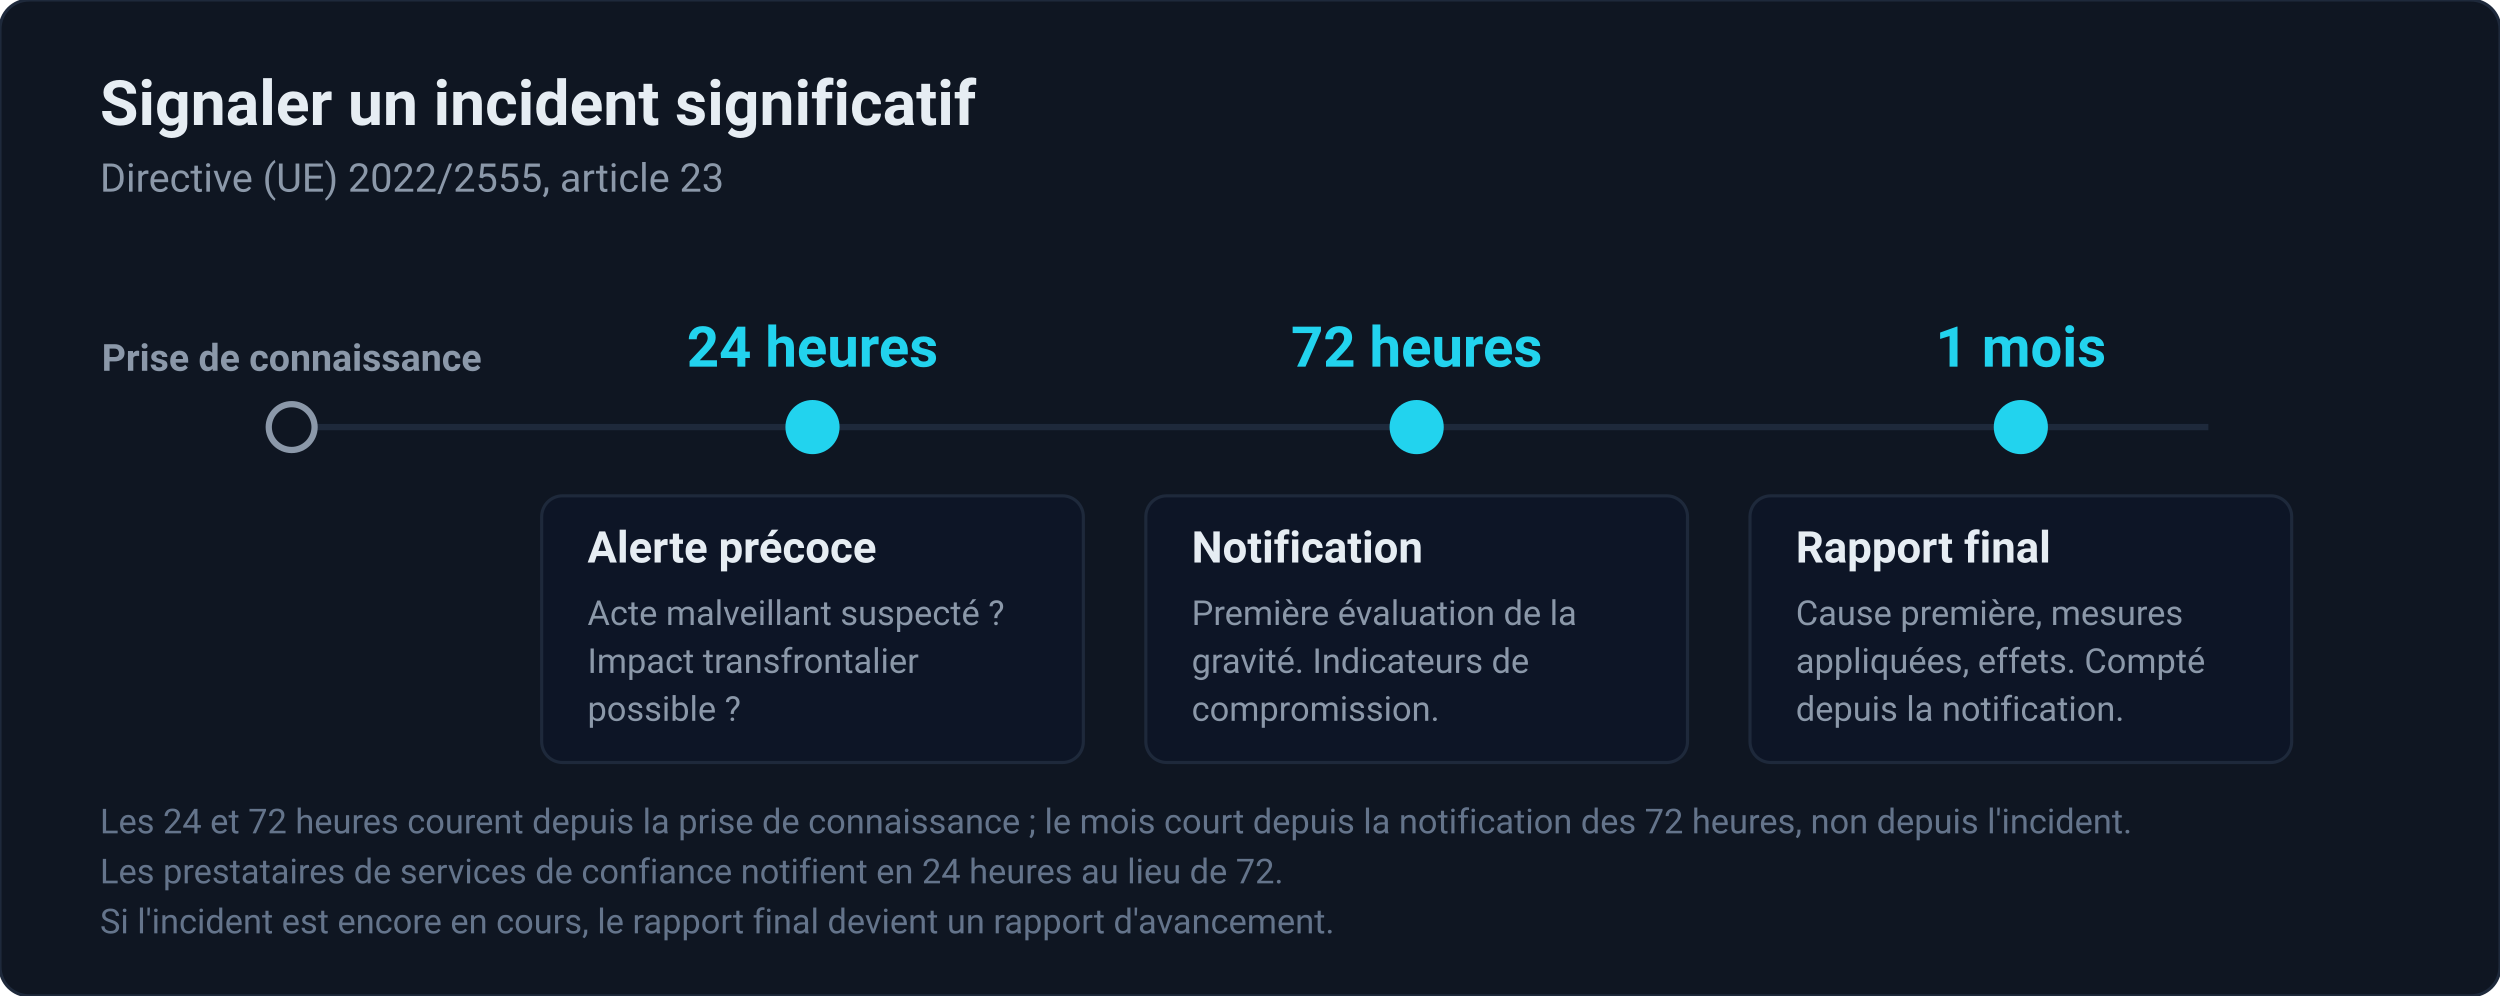
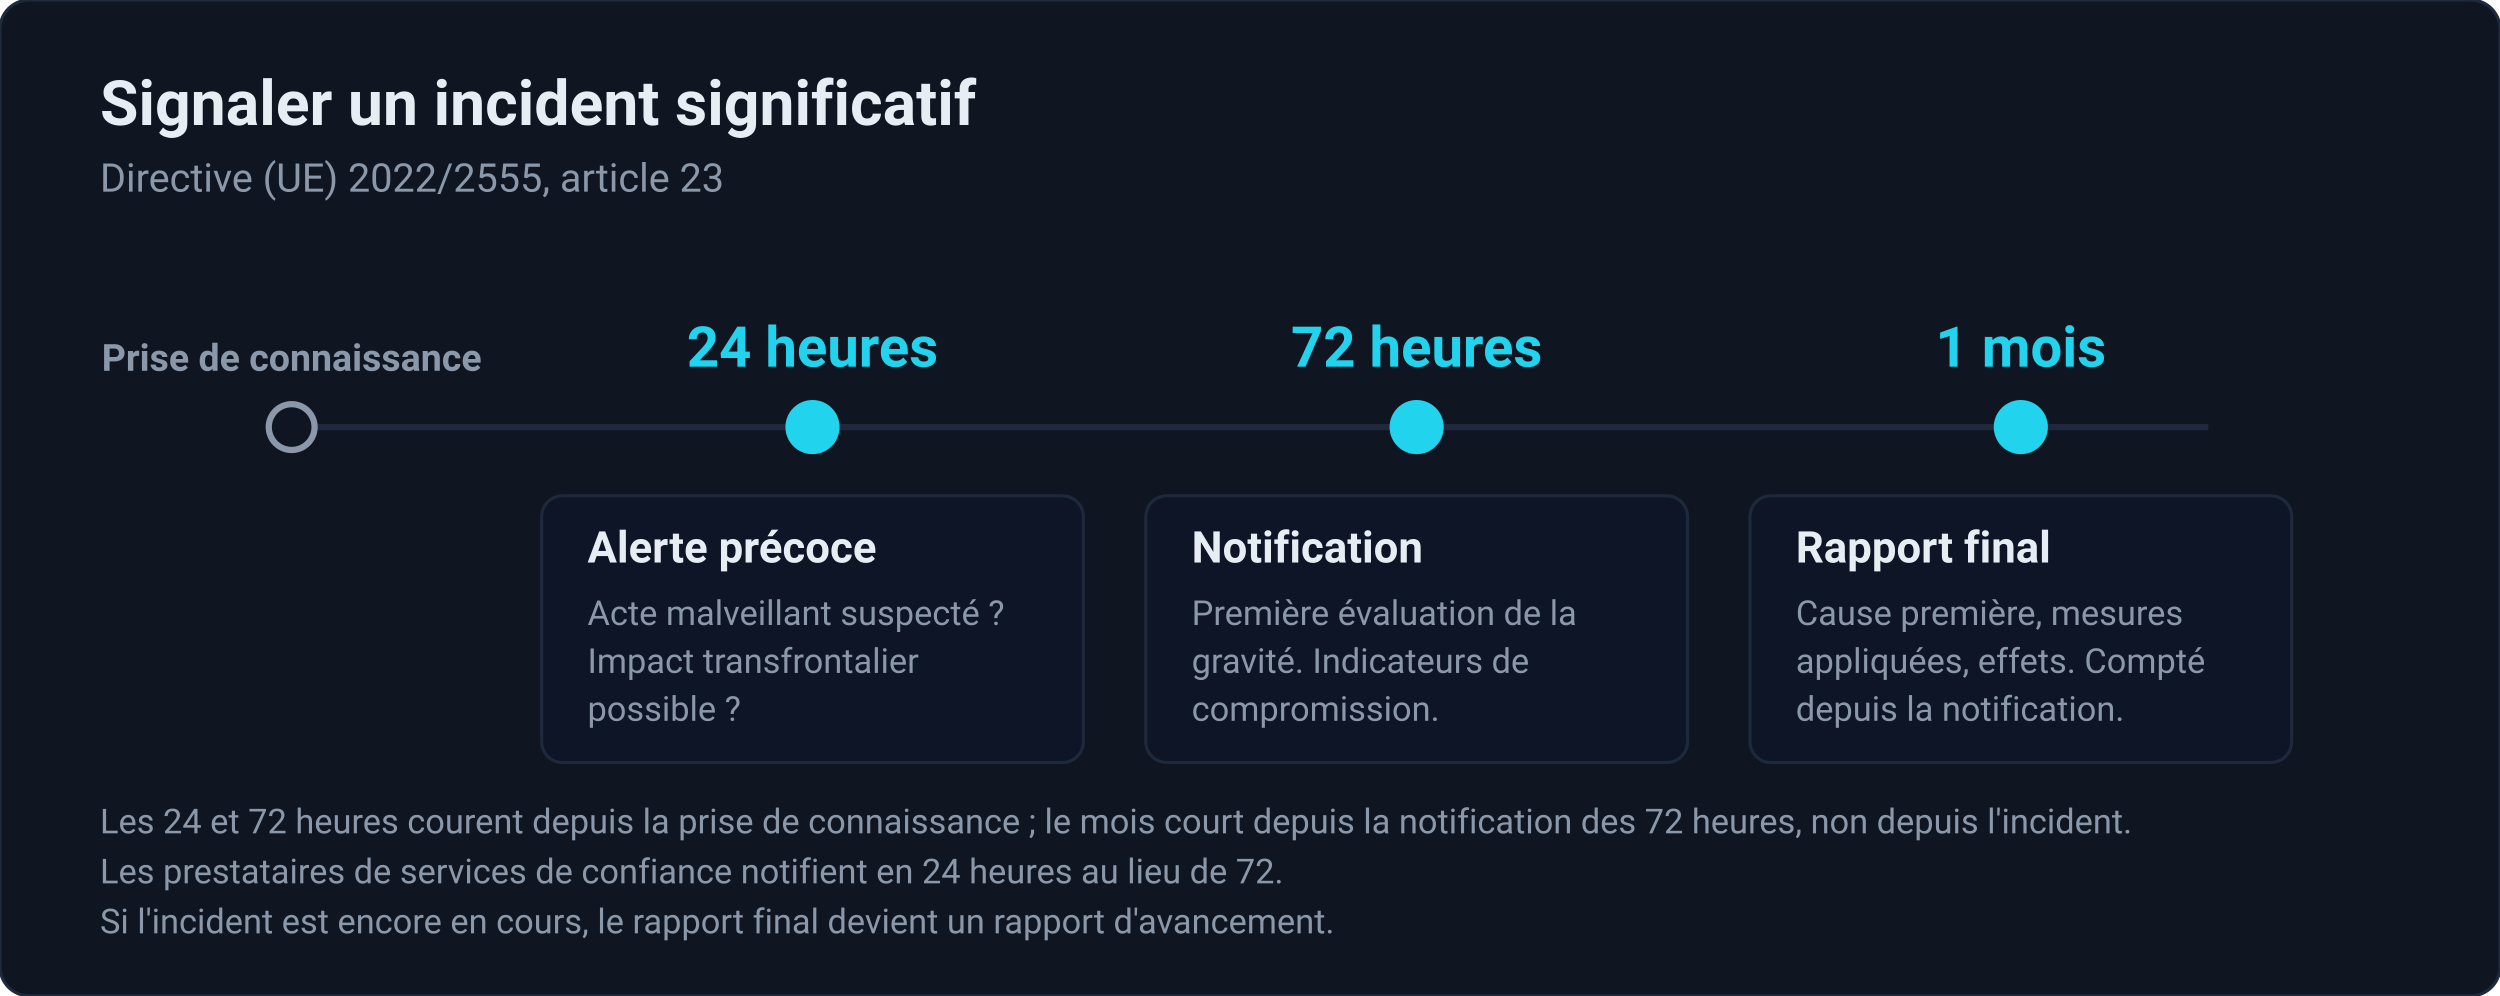
<svg xmlns="http://www.w3.org/2000/svg" width="1200" height="478" viewBox="0 0 1200 478" role="img" aria-labelledby="t1">
  <rect width="1200" height="478" rx="14" fill="#0f1622" stroke="#1e293b" stroke-width="1.5" />
  <g font-family="system-ui, -apple-system, 'Segoe UI', Roboto, sans-serif">
    <text x="48" y="60" font-size="30" font-weight="600" fill="#e6edf3">Signaler un incident significatif</text>
    <text x="48" y="92" font-size="19" fill="#8b98a9">Directive (UE) 2022/2555, article 23</text>
    <line x1="140" y1="205" x2="1060" y2="205" stroke="#1e293b" stroke-width="3" />
    <circle cx="140" cy="205" r="11" fill="#0f1622" stroke="#8b98a9" stroke-width="3" />
    <text x="140" y="178" font-size="18" font-weight="600" fill="#8b98a9" text-anchor="middle">Prise de connaissance</text>
    <circle cx="390" cy="205" r="13" fill="#22d3ee" />
    <circle cx="680" cy="205" r="13" fill="#22d3ee" />
    <circle cx="970" cy="205" r="13" fill="#22d3ee" />
    <text x="390" y="176" font-size="27" font-weight="700" fill="#22d3ee" text-anchor="middle">24 heures</text>
    <text x="680" y="176" font-size="27" font-weight="700" fill="#22d3ee" text-anchor="middle">72 heures</text>
    <text x="970" y="176" font-size="27" font-weight="700" fill="#22d3ee" text-anchor="middle">1 mois</text>
    <g>
      <rect x="260" y="238" width="260" height="128" rx="10" fill="#0d1526" stroke="#1e293b" stroke-width="1.5" />
      <text x="282" y="270" font-size="21" font-weight="600" fill="#e6edf3">Alerte précoce</text>
      <text x="282" y="300" font-size="16.5" fill="#8b98a9">
        <tspan x="282">Acte malveillant suspecté ?</tspan>
        <tspan x="282" dy="23">Impact transfrontalier</tspan>
        <tspan x="282" dy="23">possible ?</tspan>
      </text>
    </g>
    <g>
      <rect x="550" y="238" width="260" height="128" rx="10" fill="#0d1526" stroke="#1e293b" stroke-width="1.5" />
      <text x="572" y="270" font-size="21" font-weight="600" fill="#e6edf3">Notification</text>
      <text x="572" y="300" font-size="16.5" fill="#8b98a9">
        <tspan x="572">Première évaluation de la</tspan>
        <tspan x="572" dy="23">gravité. Indicateurs de</tspan>
        <tspan x="572" dy="23">compromission.</tspan>
      </text>
    </g>
    <g>
      <rect x="840" y="238" width="260" height="128" rx="10" fill="#0d1526" stroke="#1e293b" stroke-width="1.5" />
      <text x="862" y="270" font-size="21" font-weight="600" fill="#e6edf3">Rapport final</text>
      <text x="862" y="300" font-size="16.5" fill="#8b98a9">
        <tspan x="862">Cause première, mesures</tspan>
        <tspan x="862" dy="23">appliquées, effets. Compté</tspan>
        <tspan x="862" dy="23">depuis la notification.</tspan>
      </text>
    </g>
-     <text x="48" y="400" font-size="16.5" fill="#64748b">Les 24 et 72 heures courent depuis la prise de connaissance ; le mois court depuis la notification des 72 heures, non depuis l'incident.</text>
-     <text x="48" y="424" font-size="16.5" fill="#64748b">Les prestataires de services de confiance notifient en 24 heures au lieu de 72.</text>
-     <text x="48" y="448" font-size="16.5" fill="#64748b">Si l'incident est encore en cours, le rapport final devient un rapport d'avancement.</text>
+     <text x="48" y="400" font-size="16.5" fill="#8b98a9">Les 24 et 72 heures courent depuis la prise de connaissance ; le mois court depuis la notification des 72 heures, non depuis l'incident.</text>
+     <text x="48" y="424" font-size="16.5" fill="#8b98a9">Les prestataires de services de confiance notifient en 24 heures au lieu de 72.</text>
+     <text x="48" y="448" font-size="16.5" fill="#8b98a9">Si l'incident est encore en cours, le rapport final devient un rapport d'avancement.</text>
  </g>
</svg>
